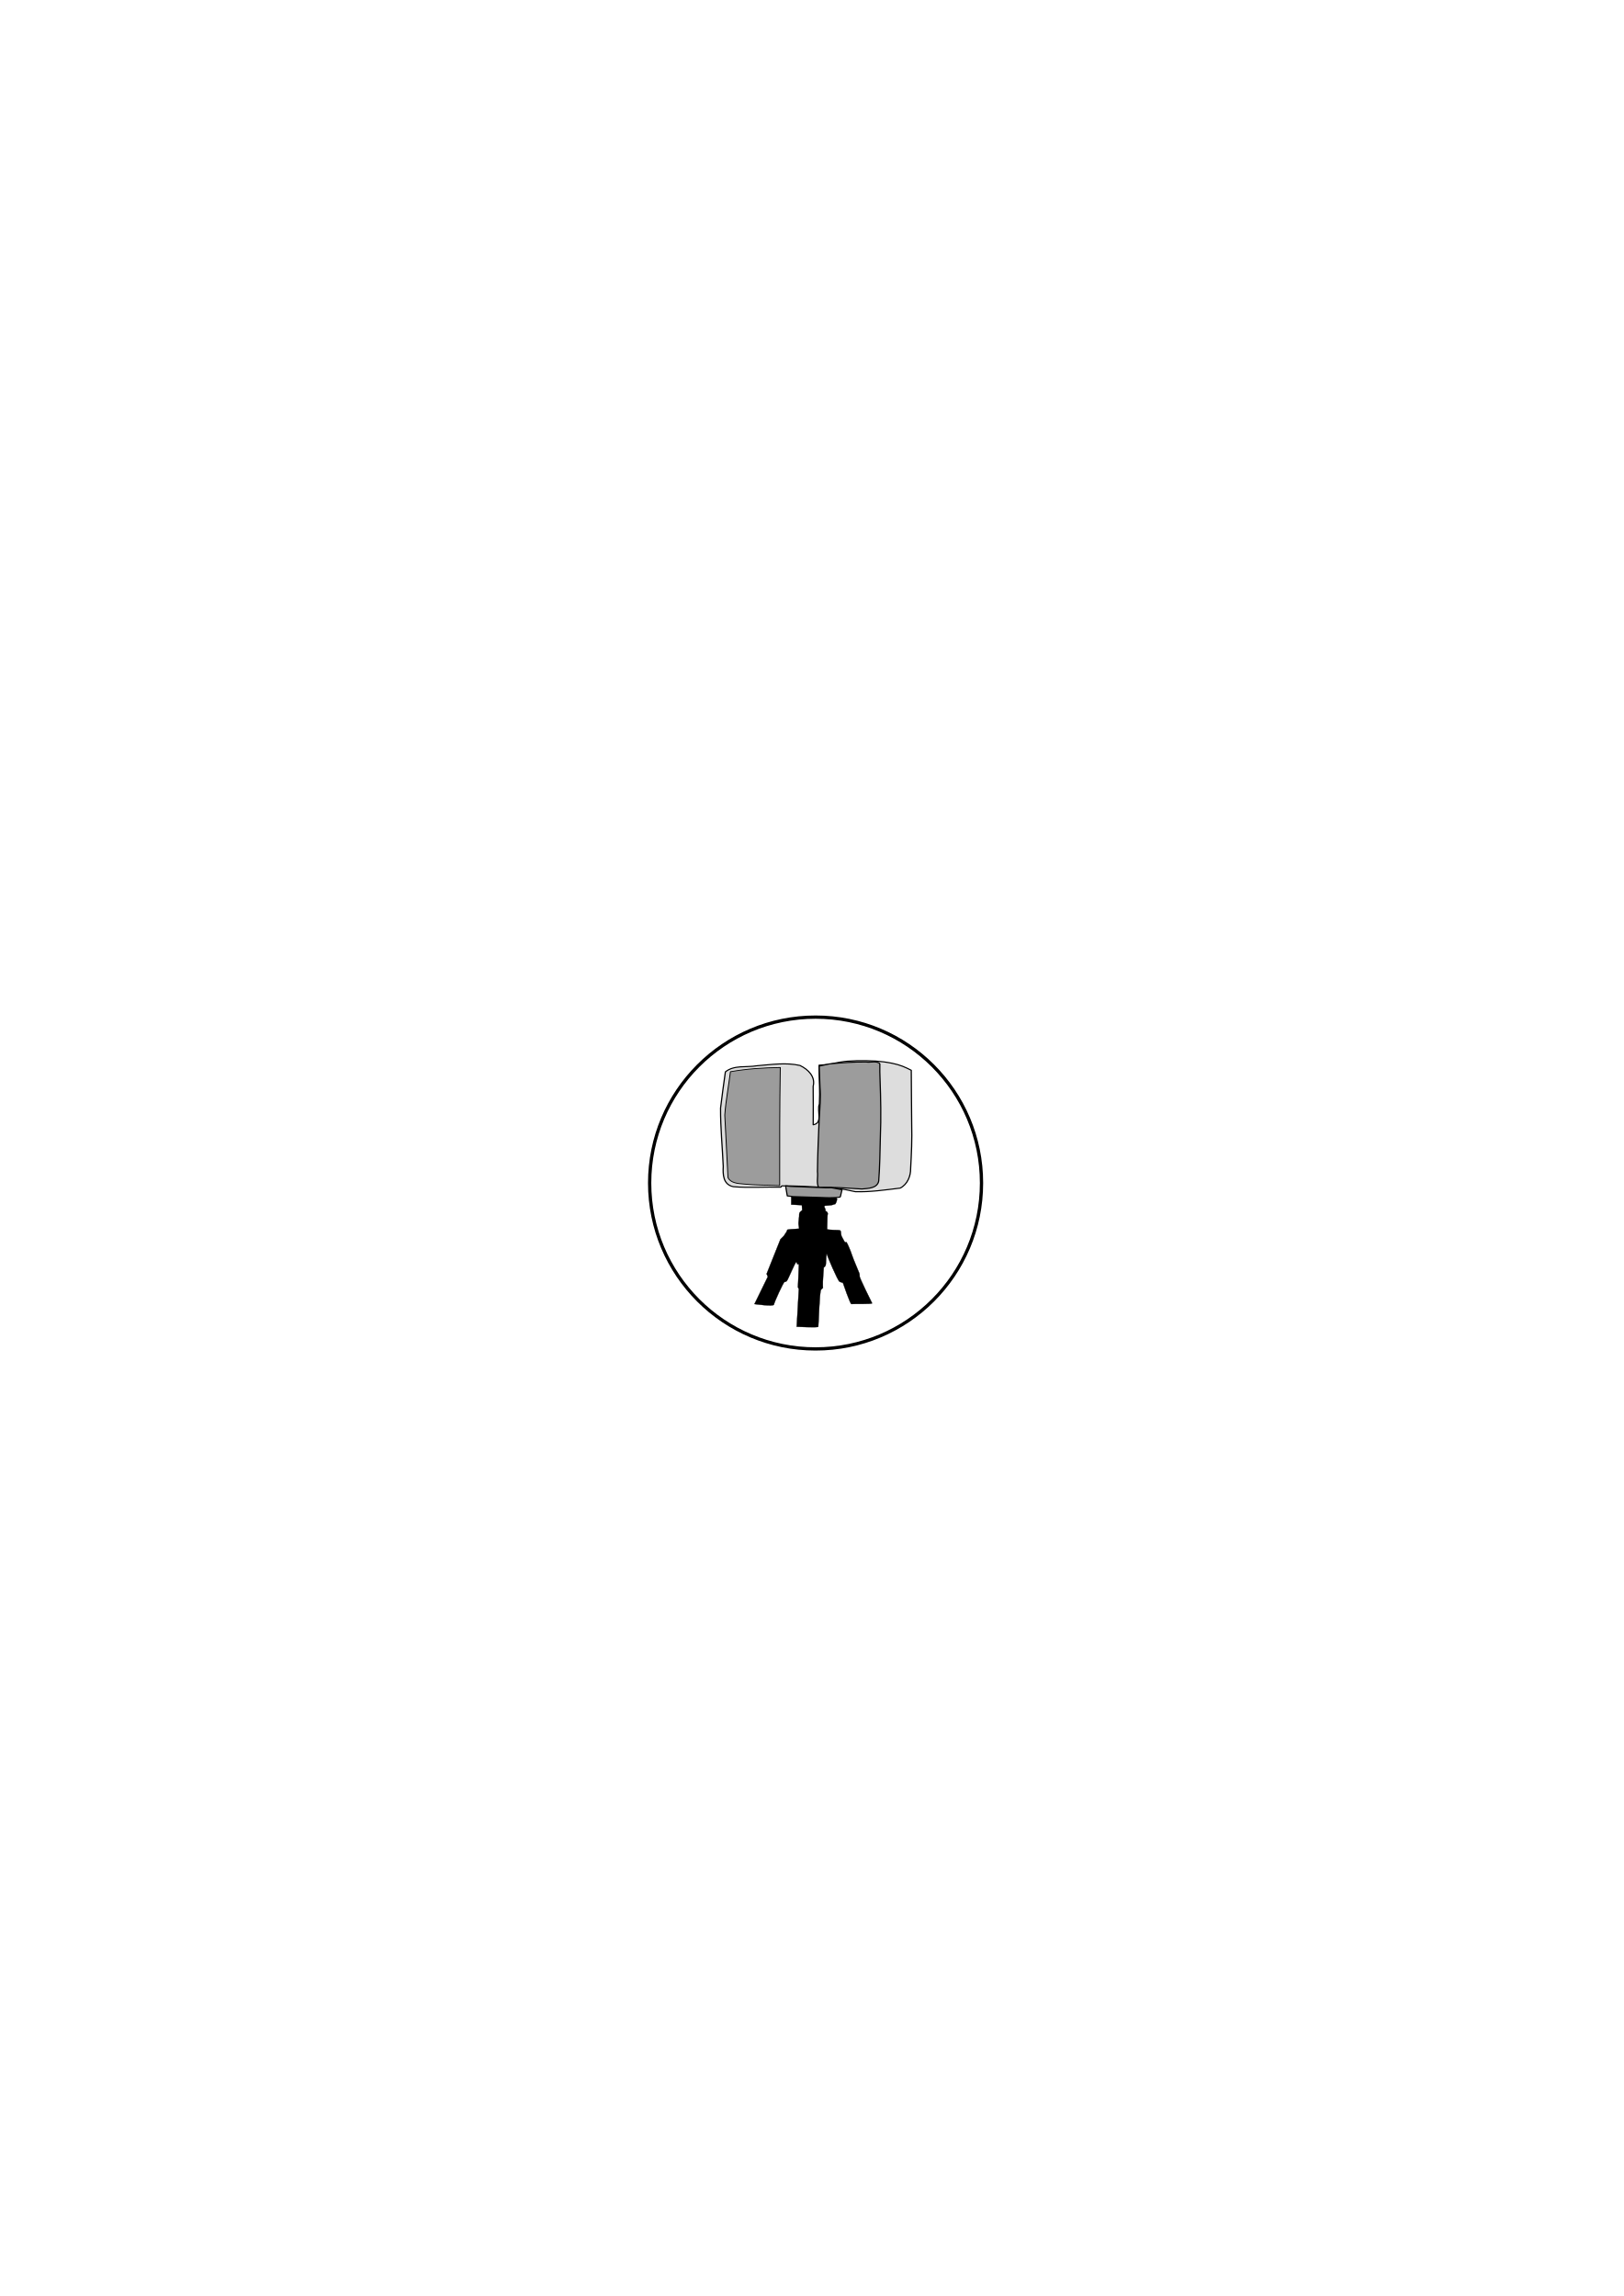
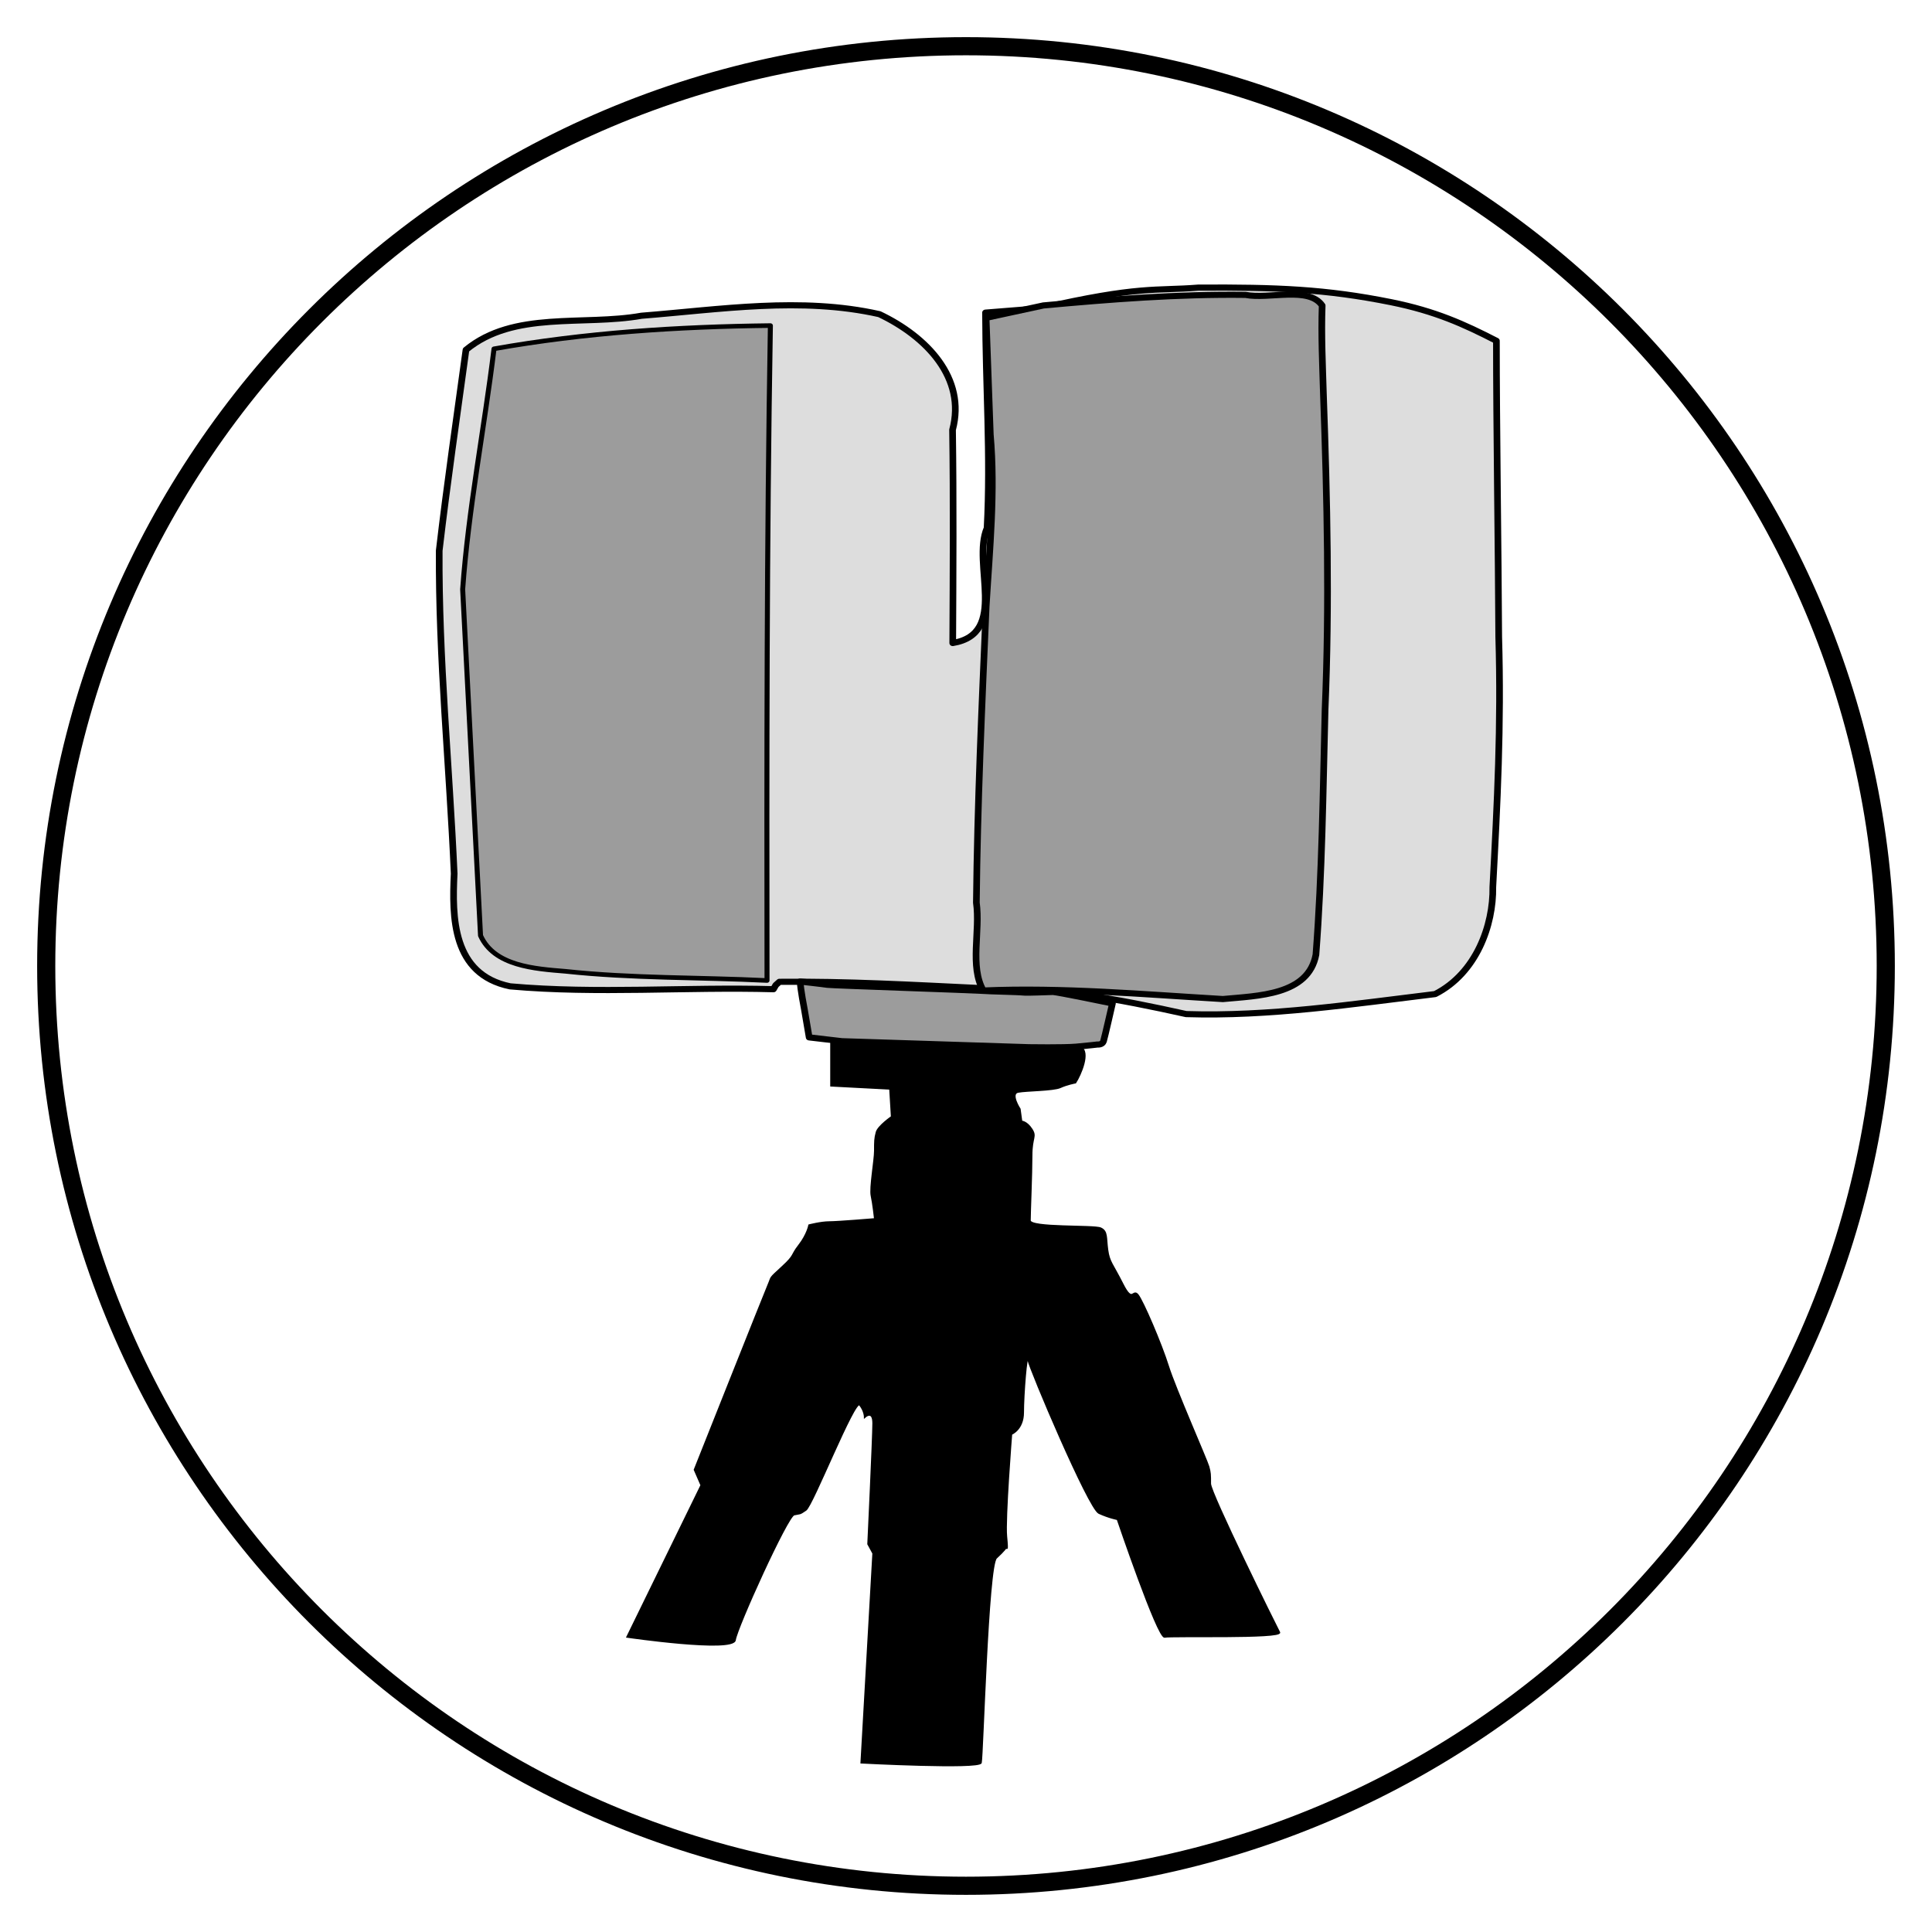
- <svg xmlns="http://www.w3.org/2000/svg" width="210mm" height="297mm" viewBox="0 0 744.094 1052.362" id="svg2" version="1.1">
+ <svg xmlns="http://www.w3.org/2000/svg" width="45.078mm" height="45.078mm" viewBox="293.894 462.373 159.725 159.725" id="svg2" version="1.1">
  <defs id="defs4" />
  <g id="layer1">
    <g id="g4240">
      <g transform="matrix(0.1379209,0,0,0.1267149,322.567,476.3342)" id="g4231">
        <path style="fill:#dddddd;fill-opacity:1;fill-rule:evenodd;stroke:#000000;stroke-width:4;stroke-linecap:round;stroke-linejoin:round;stroke-miterlimit:4;stroke-dasharray:none;stroke-opacity:1" d="M 255.714,535.219 C 203.151,533.634 150.166,538.418 97.88,533.349 63.068,525.583 63.097,488.022 64.347,459.813 61.501,389.578 55,319.365 55.386,249.077 60.08,205.332 65.954,161.727 71.429,118.076 100.084,92.337 141.741,102.597 176.65,95.82 c 47.278,-4.074 95.666,-12.526 142.58,-1.024 28.302,14.647 52.143,41.655 43.859,75.464 0.604,46.363 0.324,92.73 0.111,139.095 33.732,-6.103 11.324,-51.56 20.586,-75.024 2.278,-46.837 -0.864,-93.693 -0.93,-140.54 l 32.857,-2.857 c 59.46,-14.831 68.864,-11.239 94.751,-13.466 46.689,-0.265 76.093,0.89 115.543,9.522 26.438,5.823 43.512,14.241 63.086,25.189 -0.019,53.451 1.17,139.69 1.388,193.154 1.57,58.049 -0.863,108.791 -3.534,163.223 0.371,24.892 -9.879,56.139 -34.572,69.834 -49.442,6.506 -99.356,14.766 -149.251,13.056 -40.529,-9.797 -81.706,-18.24 -123.611,-16.968 -40.029,-2.077 -80.08,-4.563 -120.183,-4.081 l -2.183,2.125 -1.433,2.697 z" id="path4147" />
        <path style="fill:#9c9c9c;fill-opacity:1;fill-rule:evenodd;stroke:#000000;stroke-width:3;stroke-linecap:round;stroke-linejoin:round;stroke-miterlimit:4;stroke-dasharray:none;stroke-opacity:1" d="M 88.23,117.392 C 82.345,169.735 72.906,221.764 69.437,274.325 L 80.149,500.24 c 8.191,19.856 32.344,21.649 50.839,23.293 40.129,4.691 80.6,3.852 120.887,6.002 -0.189,-142.433 -0.196,-284.875 2.02,-427.295 -55.475,0.697 -111.145,4.611 -165.665,15.152 z" id="path4151" />
        <path style="fill:#9c9c9c;fill-opacity:1;fill-rule:evenodd;stroke:#000000;stroke-width:4;stroke-linecap:round;stroke-linejoin:round;stroke-miterlimit:4;stroke-dasharray:none;stroke-opacity:1" d="m 417.54,89.107 c 40.269,-4.019 80.616,-7.469 121.123,-6.899 14.233,3.016 38.015,-5.758 45.988,6.962 -0.637,19.346 0.227,38.572 0.748,57.973 2.272,68.538 3.676,137.128 0.992,205.676 -1.24,53.294 -1.729,106.731 -5.477,159.873 -4.603,26.548 -34.872,26.787 -55.783,28.949 -47.751,-3.066 -95.766,-7.743 -143.609,-5.574 -8.284,-15.615 -1.728,-38.794 -4.156,-57.304 0.624,-64.485 3.317,-128.95 5.878,-193.387 2.052,-37.332 5.514,-74.682 2.48,-112.08 -0.909,-25.366 -1.622,-50.74 -2.529,-76.107 z" id="path4153" />
        <path style="fill:#000000;fill-opacity:1;fill-rule:evenodd;stroke:#000000;stroke-width:1px;stroke-linecap:butt;stroke-linejoin:miter;stroke-opacity:1" d="m 290.26,568.93 0,29.294 35.355,2.02 1.01,18.183 c 0,0 -8.081,6.061 -9.091,10.102 -1.01,4.041 -1.01,6.061 -1.01,12.122 0,6.061 -3.03,24.244 -2.02,29.294 1.01,5.051 2.02,15.152 2.02,15.152 0,0 -22.223,2.02 -27.274,2.02 -5.051,0 -12.122,2.02 -12.122,2.02 0,0 -1.01,6.061 -6.061,13.132 -5.051,7.071 -2.02,6.061 -10.102,14.142 -8.081,8.081 -6.061,6.061 -8.081,11.112 -2.02,5.051 -44.447,121.218 -44.447,121.218 l 4.041,10.102 -44.447,98.995 c 0,0 63.64,10.102 64.65,2.02 1.01,-8.081 31.315,-80.812 35.355,-81.822 4.041,-1.01 3.03,0 7.071,-3.03 4.041,-3.03 29.294,-72.731 32.325,-68.69 3.03,4.041 3.03,8.081 3.03,8.081 0,0 5.051,-5.051 5.051,4.041 0,9.091 -3.03,78.792 -3.03,78.792 l 3.03,6.061 -7.135,136.615 c 0,0 70.711,4.041 71.721,0 1.01,-4.041 4.104,-128.534 9.155,-133.585 5.051,-5.051 6.061,-7.071 6.061,-7.071 0,0 1.01,4.041 0,-7.071 -1.01,-11.112 3.03,-66.67 3.03,-66.67 0,0 7.071,-3.03 7.071,-14.142 0,-11.112 2.02,-40.406 3.03,-34.345 1.01,6.061 36.365,96.975 42.426,100.005 6.061,3.03 11.112,4.041 11.112,4.041 0,0 24.244,77.782 28.284,76.772 4.041,-1.01 70.711,1.01 68.69,-3.03 -2.02,-4.041 -41.416,-90.914 -41.416,-96.975 0,-6.061 0,-7.071 -1.01,-11.112 -1.01,-4.041 -20.203,-51.518 -24.244,-65.66 -4.041,-14.142 -15.152,-42.426 -18.183,-46.467 -3.03,-4.041 -3.03,6.061 -9.091,-7.071 -6.061,-13.132 -8.081,-14.142 -9.091,-22.223 -1.01,-8.081 0,-12.122 -4.041,-14.142 -4.041,-2.02 -42.426,0 -42.426,-5.051 0,-5.051 1.01,-30.305 1.01,-42.426 0,-12.122 3.03,-12.122 0,-17.173 -3.03,-5.051 -6.061,-5.051 -6.061,-5.051 l -1.01,-8.081 c 0,0 -6.061,-10.102 -1.01,-11.112 5.051,-1.01 21.213,-1.01 25.254,-3.03 4.041,-2.02 9.091,-3.03 9.091,-3.03 3.03,-5.051 9.091,-20.203 3.03,-23.234 -6.061,-3.03 -149.503,-4.041 -149.503,-4.041 z" id="path4173" />
        <path style="fill:#9c9c9c;fill-opacity:1;fill-rule:evenodd;stroke:#000000;stroke-width:4;stroke-linecap:round;stroke-linejoin:round;stroke-miterlimit:4;stroke-dasharray:none;stroke-opacity:1" d="m 271.786,530.219 c 0,4.286 2.5,18.214 2.5,18.214 l 2.857,18.214 19.643,2.5 112.143,3.929 c 0,0 20.714,0.357 28.214,-0.357 7.5,-0.714 12.857,-1.429 12.857,-1.429 0,0 2.857,0.357 3.571,-2.143 0.714,-2.5 5.357,-24.643 5.357,-24.643 0,0 -33.214,-7.5 -35.714,-7.5 -2.5,0 -15.357,0.714 -17.857,0.357 -2.5,-0.357 -20.714,-0.714 -24.286,-1.071 -3.571,-0.357 -91.071,-3.571 -92.857,-3.929 -1.786,-0.357 -16.429,-2.143 -16.429,-2.143 z" id="path4163" />
      </g>
      <circle r="76.041" cy="542.235" cx="373.756" id="path4238" style="opacity:1;fill:none;fill-opacity:1;stroke:#000000;stroke-width:1.5;stroke-linecap:round;stroke-linejoin:round;stroke-miterlimit:4;stroke-dasharray:none;stroke-dashoffset:0;stroke-opacity:1" />
    </g>
  </g>
</svg>
